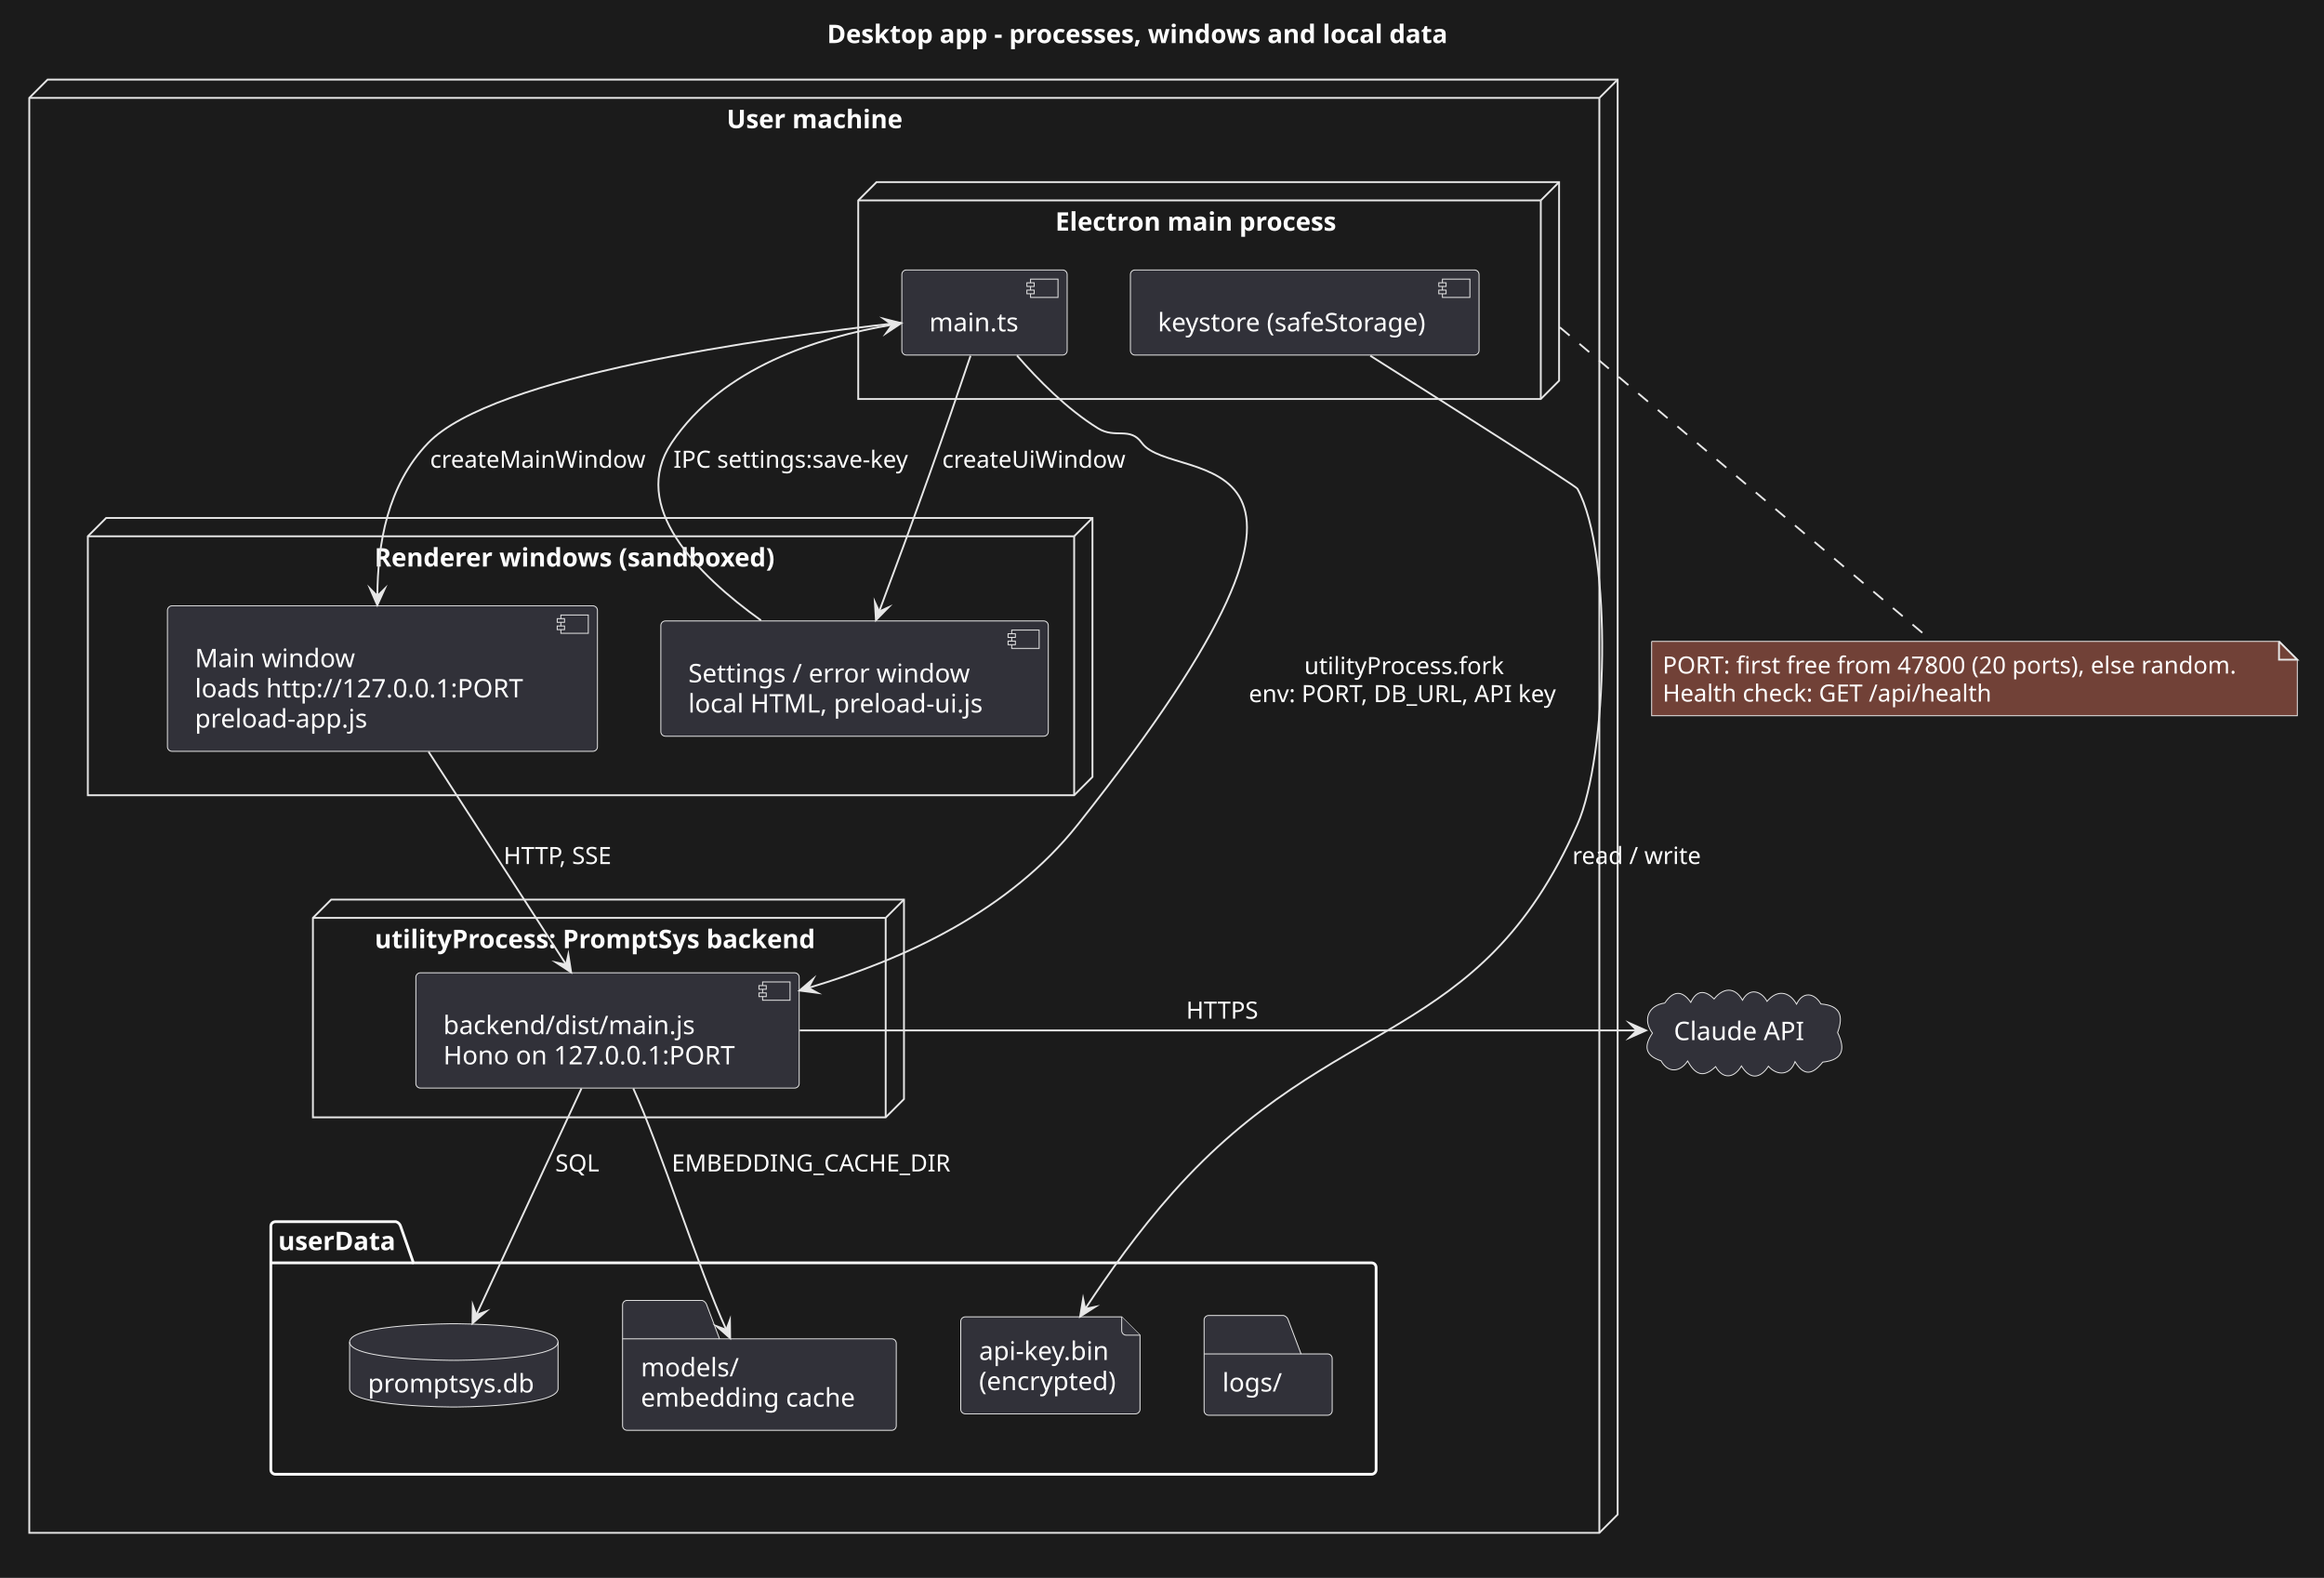
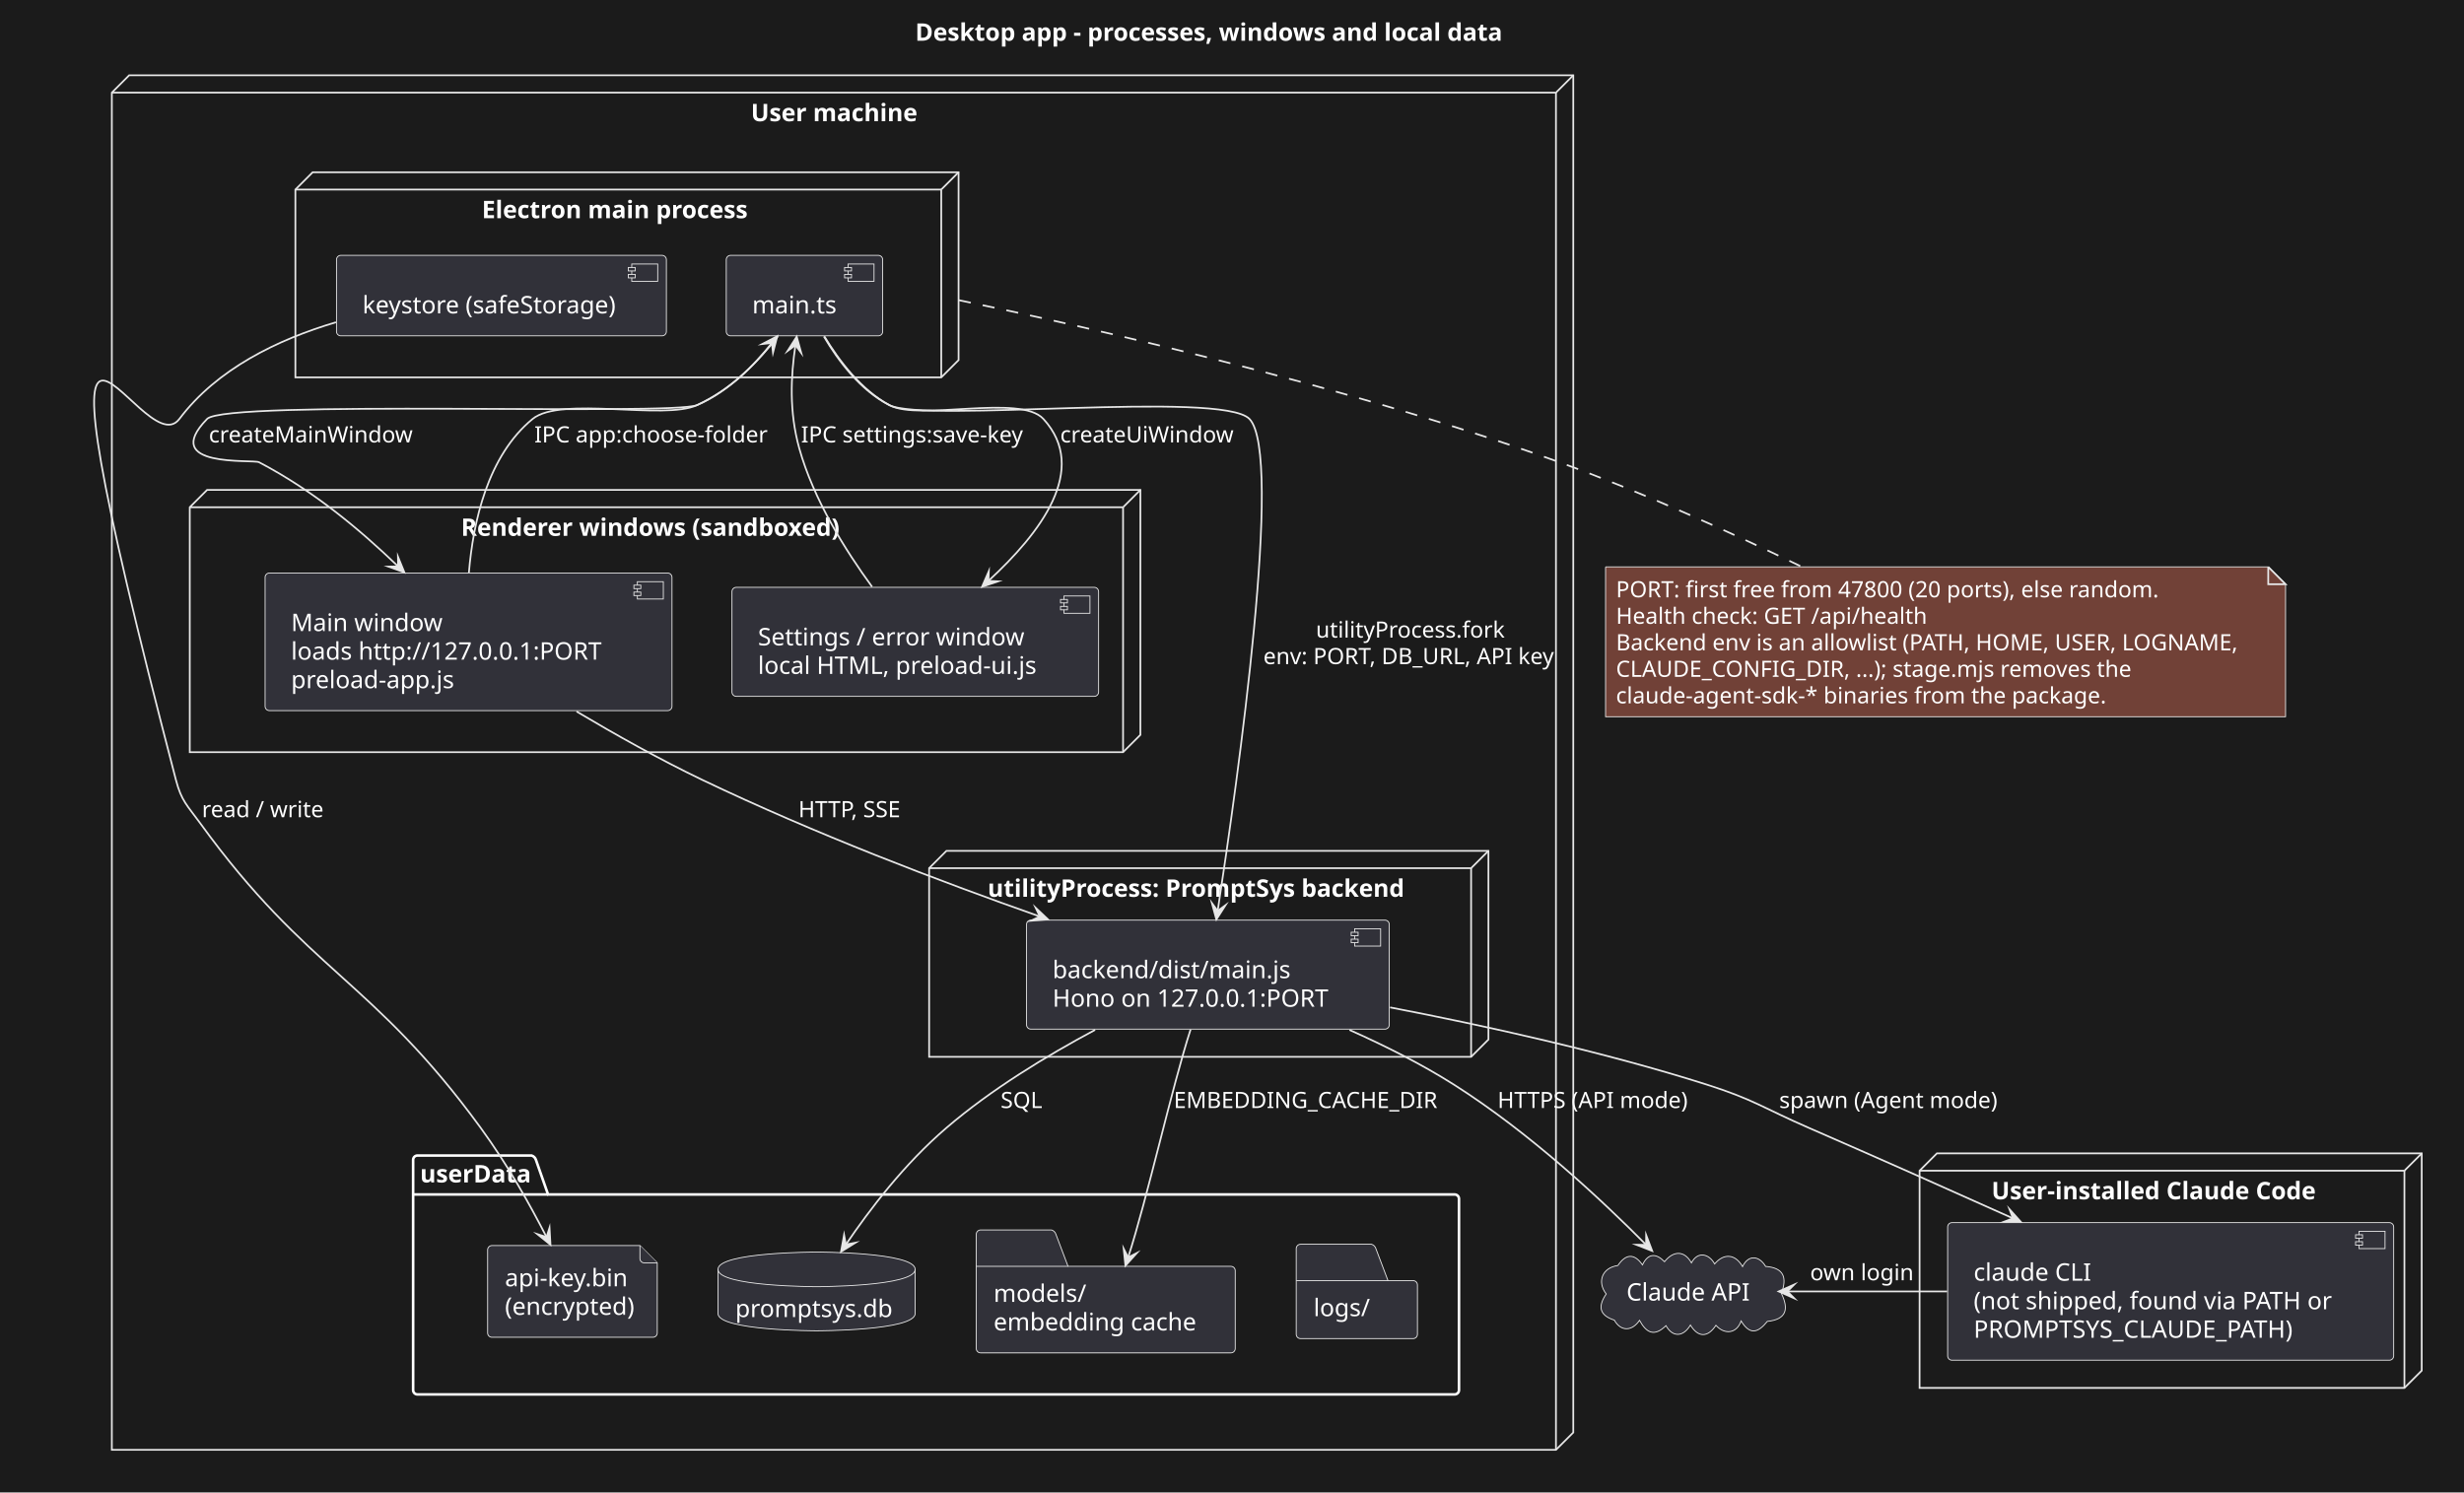
- <svg xmlns="http://www.w3.org/2000/svg" version="1.1" data-diagram-type="DESCRIPTION" style="width:1270px;height:862px;background:#1B1B1B;" width="1270px" height="862px" viewBox="0 0 1270 862" zoomAndPan="magnify" preserveAspectRatio="none" contentStyleType="text/css">
+ <svg xmlns="http://www.w3.org/2000/svg" version="1.1" data-diagram-type="DESCRIPTION" style="width:1423px;height:862px;background:#1B1B1B;" width="1423px" height="862px" viewBox="0 0 1423 862" zoomAndPan="magnify" preserveAspectRatio="none" contentStyleType="text/css">
  <defs />
  <g font-family="sans-serif" lengthAdjust="spacing">
-     <rect x="0" y="0" width="1270" height="862" fill="#1B1B1B" style="stroke:none;" />
+     <rect x="0" y="0" width="1423" height="862" fill="#1B1B1B" style="stroke:none;" />
    <g class="title" data-source-line="1">
-       <text x="451.947" y="23.535" fill="#FFF" font-size="14" textLength="359.522" font-weight="700">Desktop app - processes, windows and local data</text>
+       <text x="528.534" y="23.535" fill="#FFF" font-size="14" textLength="359.522" font-weight="700">Desktop app - processes, windows and local data</text>
    </g>
    <g class="cluster" data-qualified-name="User machine" id="ent0001" data-source-line="3">
-       <polygon points="16,53.488,26,43.488,884,43.488,884,827.398,874,837.398,16,837.398,16,53.488" fill="none" style="stroke:#E7E7E7;stroke-width:1;stroke-linejoin:miter;stroke-miterlimit:10;" />
-       <line x1="874" y1="53.488" x2="884" y2="43.488" style="stroke:#E7E7E7;stroke-width:1;" />
-       <line x1="16" y1="53.488" x2="874" y2="53.488" style="stroke:#E7E7E7;stroke-width:1;" />
-       <line x1="874" y1="53.488" x2="874" y2="837.398" style="stroke:#E7E7E7;stroke-width:1;" />
-       <text x="397.096" y="70.023" fill="#FFF" font-size="14" textLength="97.809" font-weight="700">User machine</text>
+       <polygon points="64.59,53.488,74.59,43.488,908.59,43.488,908.59,827.398,898.59,837.398,64.59,837.398,64.59,53.488" fill="none" style="stroke:#E7E7E7;stroke-width:1;stroke-linejoin:miter;stroke-miterlimit:10;" />
+       <line x1="898.59" y1="53.488" x2="908.59" y2="43.488" style="stroke:#E7E7E7;stroke-width:1;" />
+       <line x1="64.59" y1="53.488" x2="898.59" y2="53.488" style="stroke:#E7E7E7;stroke-width:1;" />
+       <line x1="898.59" y1="53.488" x2="898.59" y2="837.398" style="stroke:#E7E7E7;stroke-width:1;" />
+       <text x="433.686" y="70.023" fill="#FFF" font-size="14" textLength="97.809" font-weight="700">User machine</text>
    </g>
    <g class="cluster" data-qualified-name="User machine.main" id="ent0002" data-source-line="4">
-       <polygon points="469,109.488,479,99.488,852,99.488,852,207.978,842,217.978,469,217.978,469,109.488" fill="none" style="stroke:#E7E7E7;stroke-width:1;stroke-linejoin:miter;stroke-miterlimit:10;" />
-       <line x1="842" y1="109.488" x2="852" y2="99.488" style="stroke:#E7E7E7;stroke-width:1;" />
-       <line x1="469" y1="109.488" x2="842" y2="109.488" style="stroke:#E7E7E7;stroke-width:1;" />
-       <line x1="842" y1="109.488" x2="842" y2="217.978" style="stroke:#E7E7E7;stroke-width:1;" />
-       <text x="576.68" y="126.023" fill="#FFF" font-size="14" textLength="159.64" font-weight="700">Electron main process</text>
+       <polygon points="170.59,109.488,180.59,99.488,553.59,99.488,553.59,207.978,543.59,217.978,170.59,217.978,170.59,109.488" fill="none" style="stroke:#E7E7E7;stroke-width:1;stroke-linejoin:miter;stroke-miterlimit:10;" />
+       <line x1="543.59" y1="109.488" x2="553.59" y2="99.488" style="stroke:#E7E7E7;stroke-width:1;" />
+       <line x1="170.59" y1="109.488" x2="543.59" y2="109.488" style="stroke:#E7E7E7;stroke-width:1;" />
+       <line x1="543.59" y1="109.488" x2="543.59" y2="217.978" style="stroke:#E7E7E7;stroke-width:1;" />
+       <text x="278.27" y="126.023" fill="#FFF" font-size="14" textLength="159.64" font-weight="700">Electron main process</text>
    </g>
    <g class="cluster" data-qualified-name="User machine.be" id="ent0005" data-source-line="8">
-       <polygon points="171,501.448,181,491.448,494,491.448,494,600.418,484,610.418,171,610.418,171,501.448" fill="none" style="stroke:#E7E7E7;stroke-width:1;stroke-linejoin:miter;stroke-miterlimit:10;" />
-       <line x1="484" y1="501.448" x2="494" y2="491.448" style="stroke:#E7E7E7;stroke-width:1;" />
-       <line x1="171" y1="501.448" x2="484" y2="501.448" style="stroke:#E7E7E7;stroke-width:1;" />
-       <line x1="484" y1="501.448" x2="484" y2="610.418" style="stroke:#E7E7E7;stroke-width:1;" />
-       <text x="204.793" y="517.983" fill="#FFF" font-size="14" textLength="247.413" font-weight="700">utilityProcess: PromptSys backend</text>
+       <polygon points="536.59,501.448,546.59,491.448,859.59,491.448,859.59,600.418,849.59,610.418,536.59,610.418,536.59,501.448" fill="none" style="stroke:#E7E7E7;stroke-width:1;stroke-linejoin:miter;stroke-miterlimit:10;" />
+       <line x1="849.59" y1="501.448" x2="859.59" y2="491.448" style="stroke:#E7E7E7;stroke-width:1;" />
+       <line x1="536.59" y1="501.448" x2="849.59" y2="501.448" style="stroke:#E7E7E7;stroke-width:1;" />
+       <line x1="849.59" y1="501.448" x2="849.59" y2="610.418" style="stroke:#E7E7E7;stroke-width:1;" />
+       <text x="570.383" y="517.983" fill="#FFF" font-size="14" textLength="247.413" font-weight="700">utilityProcess: PromptSys backend</text>
    </g>
    <g class="cluster" data-qualified-name="User machine.rend" id="ent0007" data-source-line="11">
-       <polygon points="48,292.978,58,282.978,597,282.978,597,424.448,587,434.448,48,434.448,48,292.978" fill="none" style="stroke:#E7E7E7;stroke-width:1;stroke-linejoin:miter;stroke-miterlimit:10;" />
-       <line x1="587" y1="292.978" x2="597" y2="282.978" style="stroke:#E7E7E7;stroke-width:1;" />
-       <line x1="48" y1="292.978" x2="587" y2="292.978" style="stroke:#E7E7E7;stroke-width:1;" />
-       <line x1="587" y1="292.978" x2="587" y2="434.448" style="stroke:#E7E7E7;stroke-width:1;" />
-       <text x="204.651" y="309.513" fill="#FFF" font-size="14" textLength="227.698" font-weight="700">Renderer windows (sandboxed)</text>
+       <polygon points="109.59,292.978,119.59,282.978,658.59,282.978,658.59,424.448,648.59,434.448,109.59,434.448,109.59,292.978" fill="none" style="stroke:#E7E7E7;stroke-width:1;stroke-linejoin:miter;stroke-miterlimit:10;" />
+       <line x1="648.59" y1="292.978" x2="658.59" y2="282.978" style="stroke:#E7E7E7;stroke-width:1;" />
+       <line x1="109.59" y1="292.978" x2="648.59" y2="292.978" style="stroke:#E7E7E7;stroke-width:1;" />
+       <line x1="648.59" y1="292.978" x2="648.59" y2="434.448" style="stroke:#E7E7E7;stroke-width:1;" />
+       <text x="266.241" y="309.513" fill="#FFF" font-size="14" textLength="227.698" font-weight="700">Renderer windows (sandboxed)</text>
    </g>
    <g class="cluster" data-qualified-name="User machine.ud" id="ent0010" data-source-line="15">
-       <path d="M150.5,667.418 L216.414,667.418 A3.75,3.75 0 0 1 218.914,669.918 L225.914,689.907 L749.5,689.907 A2.5,2.5 0 0 1 752,692.407 L752,802.898 A2.5,2.5 0 0 1 749.5,805.398 L150.5,805.398 A2.5,2.5 0 0 1 148,802.898 L148,669.918 A2.5,2.5 0 0 1 150.5,667.418" style="stroke:#FFF;stroke-width:1.5;" fill="none" />
-       <line x1="148" y1="689.907" x2="225.914" y2="689.907" style="stroke:#FFF;stroke-width:1.5;" />
-       <text x="152" y="682.953" fill="#FFF" font-size="14" textLength="64.914" font-weight="700">userData</text>
+       <path d="M241.09,667.418 L307.004,667.418 A3.75,3.75 0 0 1 309.504,669.918 L316.504,689.907 L840.09,689.907 A2.5,2.5 0 0 1 842.59,692.407 L842.59,802.898 A2.5,2.5 0 0 1 840.09,805.398 L241.09,805.398 A2.5,2.5 0 0 1 238.59,802.898 L238.59,669.918 A2.5,2.5 0 0 1 241.09,667.418" style="stroke:#FFF;stroke-width:1.5;" fill="none" />
+       <line x1="238.59" y1="689.907" x2="316.504" y2="689.907" style="stroke:#FFF;stroke-width:1.5;" />
+       <text x="242.59" y="682.953" fill="#FFF" font-size="14" textLength="64.914" font-weight="700">userData</text>
+     </g>
+     <g class="cluster" data-qualified-name="cc" id="ent0015" data-source-line="22">
+       <polygon points="1108.59,676.178,1118.59,666.178,1398.59,666.178,1398.59,791.638,1388.59,801.638,1108.59,801.638,1108.59,676.178" fill="none" style="stroke:#E7E7E7;stroke-width:1;stroke-linejoin:miter;stroke-miterlimit:10;" />
+       <line x1="1388.59" y1="676.178" x2="1398.59" y2="666.178" style="stroke:#E7E7E7;stroke-width:1;" />
+       <line x1="1108.59" y1="676.178" x2="1388.59" y2="676.178" style="stroke:#E7E7E7;stroke-width:1;" />
+       <line x1="1388.59" y1="676.178" x2="1388.59" y2="801.638" style="stroke:#E7E7E7;stroke-width:1;" />
+       <text x="1150.12" y="692.713" fill="#FFF" font-size="14" textLength="198.939" font-weight="700">User-installed Claude Code</text>
    </g>
    <g class="entity" data-qualified-name="User machine.main.mainTs" id="ent0003" data-source-line="5">
-       <rect x="492.83" y="147.488" width="90.34" height="46.488" fill="#313139" style="stroke:#E7E7E7;stroke-width:0.5;" rx="2.5" ry="2.5" />
-       <rect x="563.17" y="152.488" width="15" height="10" fill="#313139" style="stroke:#E7E7E7;stroke-width:0.5;" />
-       <rect x="561.17" y="154.488" width="4" height="2" fill="#313139" style="stroke:#E7E7E7;stroke-width:0.5;" />
-       <rect x="561.17" y="158.488" width="4" height="2" fill="#313139" style="stroke:#E7E7E7;stroke-width:0.5;" />
-       <text x="507.83" y="181.023" fill="#FFF" font-size="14" textLength="50.34">main.ts</text>
+       <rect x="419.42" y="147.488" width="90.34" height="46.488" fill="#313139" style="stroke:#E7E7E7;stroke-width:0.5;" rx="2.5" ry="2.5" />
+       <rect x="489.76" y="152.488" width="15" height="10" fill="#313139" style="stroke:#E7E7E7;stroke-width:0.5;" />
+       <rect x="487.76" y="154.488" width="4" height="2" fill="#313139" style="stroke:#E7E7E7;stroke-width:0.5;" />
+       <rect x="487.76" y="158.488" width="4" height="2" fill="#313139" style="stroke:#E7E7E7;stroke-width:0.5;" />
+       <text x="434.42" y="181.023" fill="#FFF" font-size="14" textLength="50.34">main.ts</text>
    </g>
    <g class="entity" data-qualified-name="User machine.main.ks" id="ent0004" data-source-line="6">
-       <rect x="617.74" y="147.488" width="190.514" height="46.488" fill="#313139" style="stroke:#E7E7E7;stroke-width:0.5;" rx="2.5" ry="2.5" />
-       <rect x="788.254" y="152.488" width="15" height="10" fill="#313139" style="stroke:#E7E7E7;stroke-width:0.5;" />
-       <rect x="786.254" y="154.488" width="4" height="2" fill="#313139" style="stroke:#E7E7E7;stroke-width:0.5;" />
-       <rect x="786.254" y="158.488" width="4" height="2" fill="#313139" style="stroke:#E7E7E7;stroke-width:0.5;" />
-       <text x="632.74" y="181.023" fill="#FFF" font-size="14" textLength="150.514">keystore (safeStorage)</text>
+       <rect x="194.33" y="147.488" width="190.514" height="46.488" fill="#313139" style="stroke:#E7E7E7;stroke-width:0.5;" rx="2.5" ry="2.5" />
+       <rect x="364.844" y="152.488" width="15" height="10" fill="#313139" style="stroke:#E7E7E7;stroke-width:0.5;" />
+       <rect x="362.844" y="154.488" width="4" height="2" fill="#313139" style="stroke:#E7E7E7;stroke-width:0.5;" />
+       <rect x="362.844" y="158.488" width="4" height="2" fill="#313139" style="stroke:#E7E7E7;stroke-width:0.5;" />
+       <text x="209.33" y="181.023" fill="#FFF" font-size="14" textLength="150.514">keystore (safeStorage)</text>
    </g>
    <g class="entity" data-qualified-name="User machine.be.hono" id="ent0006" data-source-line="9">
-       <rect x="227.26" y="531.448" width="209.477" height="62.977" fill="#313139" style="stroke:#E7E7E7;stroke-width:0.5;" rx="2.5" ry="2.5" />
-       <rect x="416.737" y="536.448" width="15" height="10" fill="#313139" style="stroke:#E7E7E7;stroke-width:0.5;" />
-       <rect x="414.737" y="538.448" width="4" height="2" fill="#313139" style="stroke:#E7E7E7;stroke-width:0.5;" />
-       <rect x="414.737" y="542.448" width="4" height="2" fill="#313139" style="stroke:#E7E7E7;stroke-width:0.5;" />
-       <text x="242.26" y="564.983" fill="#FFF" font-size="14" textLength="146.474">backend/dist/main.js</text>
-       <text x="242.26" y="581.472" fill="#FFF" font-size="14" textLength="169.477">Hono on 127.0.0.1:PORT</text>
+       <rect x="592.85" y="531.448" width="209.477" height="62.977" fill="#313139" style="stroke:#E7E7E7;stroke-width:0.5;" rx="2.5" ry="2.5" />
+       <rect x="782.327" y="536.448" width="15" height="10" fill="#313139" style="stroke:#E7E7E7;stroke-width:0.5;" />
+       <rect x="780.327" y="538.448" width="4" height="2" fill="#313139" style="stroke:#E7E7E7;stroke-width:0.5;" />
+       <rect x="780.327" y="542.448" width="4" height="2" fill="#313139" style="stroke:#E7E7E7;stroke-width:0.5;" />
+       <text x="607.85" y="564.983" fill="#FFF" font-size="14" textLength="146.474">backend/dist/main.js</text>
+       <text x="607.85" y="581.472" fill="#FFF" font-size="14" textLength="169.477">Hono on 127.0.0.1:PORT</text>
    </g>
    <g class="entity" data-qualified-name="User machine.rend.win" id="ent0008" data-source-line="12">
-       <rect x="91.5" y="330.978" width="234.995" height="79.465" fill="#313139" style="stroke:#E7E7E7;stroke-width:0.5;" rx="2.5" ry="2.5" />
-       <rect x="306.495" y="335.978" width="15" height="10" fill="#313139" style="stroke:#E7E7E7;stroke-width:0.5;" />
-       <rect x="304.495" y="337.978" width="4" height="2" fill="#313139" style="stroke:#E7E7E7;stroke-width:0.5;" />
-       <rect x="304.495" y="341.978" width="4" height="2" fill="#313139" style="stroke:#E7E7E7;stroke-width:0.5;" />
-       <text x="106.5" y="364.513" fill="#FFF" font-size="14" textLength="88.676">Main window</text>
-       <text x="106.5" y="381.002" fill="#FFF" font-size="14" textLength="194.995">loads http://127.0.0.1:PORT</text>
-       <text x="106.5" y="397.49" fill="#FFF" font-size="14" textLength="100.81">preload-app.js</text>
+       <rect x="153.09" y="330.978" width="234.995" height="79.465" fill="#313139" style="stroke:#E7E7E7;stroke-width:0.5;" rx="2.5" ry="2.5" />
+       <rect x="368.085" y="335.978" width="15" height="10" fill="#313139" style="stroke:#E7E7E7;stroke-width:0.5;" />
+       <rect x="366.085" y="337.978" width="4" height="2" fill="#313139" style="stroke:#E7E7E7;stroke-width:0.5;" />
+       <rect x="366.085" y="341.978" width="4" height="2" fill="#313139" style="stroke:#E7E7E7;stroke-width:0.5;" />
+       <text x="168.09" y="364.513" fill="#FFF" font-size="14" textLength="88.676">Main window</text>
+       <text x="168.09" y="381.002" fill="#FFF" font-size="14" textLength="194.995">loads http://127.0.0.1:PORT</text>
+       <text x="168.09" y="397.49" fill="#FFF" font-size="14" textLength="100.81">preload-app.js</text>
    </g>
    <g class="entity" data-qualified-name="User machine.rend.ui" id="ent0009" data-source-line="13">
-       <rect x="361.13" y="339.228" width="211.739" height="62.977" fill="#313139" style="stroke:#E7E7E7;stroke-width:0.5;" rx="2.5" ry="2.5" />
-       <rect x="552.869" y="344.228" width="15" height="10" fill="#313139" style="stroke:#E7E7E7;stroke-width:0.5;" />
-       <rect x="550.869" y="346.228" width="4" height="2" fill="#313139" style="stroke:#E7E7E7;stroke-width:0.5;" />
-       <rect x="550.869" y="350.228" width="4" height="2" fill="#313139" style="stroke:#E7E7E7;stroke-width:0.5;" />
-       <text x="376.13" y="372.763" fill="#FFF" font-size="14" textLength="160.351">Settings / error window</text>
-       <text x="376.13" y="389.252" fill="#FFF" font-size="14" textLength="171.739">local HTML, preload-ui.js</text>
+       <rect x="422.72" y="339.228" width="211.739" height="62.977" fill="#313139" style="stroke:#E7E7E7;stroke-width:0.5;" rx="2.5" ry="2.5" />
+       <rect x="614.459" y="344.228" width="15" height="10" fill="#313139" style="stroke:#E7E7E7;stroke-width:0.5;" />
+       <rect x="612.459" y="346.228" width="4" height="2" fill="#313139" style="stroke:#E7E7E7;stroke-width:0.5;" />
+       <rect x="612.459" y="350.228" width="4" height="2" fill="#313139" style="stroke:#E7E7E7;stroke-width:0.5;" />
+       <text x="437.72" y="372.763" fill="#FFF" font-size="14" textLength="160.351">Settings / error window</text>
+       <text x="437.72" y="389.252" fill="#FFF" font-size="14" textLength="171.739">local HTML, preload-ui.js</text>
    </g>
    <g class="entity" data-qualified-name="User machine.ud.db" id="ent0011" data-source-line="16">
-       <path d="M191.05,733.168 C191.05,723.168 247.999,723.168 247.999,723.168 C247.999,723.168 304.948,723.168 304.948,733.168 L304.948,758.657 C304.948,768.657 247.999,768.657 247.999,768.657 C247.999,768.657 191.05,768.657 191.05,758.657 L191.05,733.168" style="stroke:#E7E7E7;stroke-width:0.5;" fill="#313139" />
-       <path d="M191.05,733.168 C191.05,743.168 247.999,743.168 247.999,743.168 C247.999,743.168 304.948,743.168 304.948,733.168" style="stroke:#E7E7E7;stroke-width:0.5;" fill="none" />
-       <text x="201.05" y="760.703" fill="#FFF" font-size="14" textLength="93.898">promptsys.db</text>
+       <path d="M414.64,733.168 C414.64,723.168 471.589,723.168 471.589,723.168 C471.589,723.168 528.538,723.168 528.538,733.168 L528.538,758.657 C528.538,768.657 471.589,768.657 471.589,768.657 C471.589,768.657 414.64,768.657 414.64,758.657 L414.64,733.168" style="stroke:#E7E7E7;stroke-width:0.5;" fill="#313139" />
+       <path d="M414.64,733.168 C414.64,743.168 471.589,743.168 471.589,743.168 C471.589,743.168 528.538,743.168 528.538,733.168" style="stroke:#E7E7E7;stroke-width:0.5;" fill="none" />
+       <text x="424.64" y="760.703" fill="#FFF" font-size="14" textLength="93.898">promptsys.db</text>
    </g>
    <g class="entity" data-qualified-name="User machine.ud.key" id="ent0012" data-source-line="17">
-       <path d="M525.02,721.918 L525.02,769.895 A2.5,2.5 0 0 0 527.52,772.395 L620.484,772.395 A2.5,2.5 0 0 0 622.984,769.895 L622.984,729.418 L612.984,719.418 L527.52,719.418 A2.5,2.5 0 0 0 525.02,721.918" style="stroke:#E7E7E7;stroke-width:0.5;" fill="#313139" />
-       <path d="M612.984,719.418 L612.984,726.918 A2.5,2.5 0 0 0 615.484,729.418 L622.984,729.418" style="stroke:#E7E7E7;stroke-width:0.5;" fill="#313139" />
-       <text x="535.02" y="742.953" fill="#FFF" font-size="14" textLength="77.964">api-key.bin</text>
-       <text x="535.02" y="759.442" fill="#FFF" font-size="14" textLength="76.467">(encrypted)</text>
+       <path d="M281.61,721.918 L281.61,769.895 A2.5,2.5 0 0 0 284.11,772.395 L377.074,772.395 A2.5,2.5 0 0 0 379.574,769.895 L379.574,729.418 L369.574,719.418 L284.11,719.418 A2.5,2.5 0 0 0 281.61,721.918" style="stroke:#E7E7E7;stroke-width:0.5;" fill="#313139" />
+       <path d="M369.574,719.418 L369.574,726.918 A2.5,2.5 0 0 0 372.074,729.418 L379.574,729.418" style="stroke:#E7E7E7;stroke-width:0.5;" fill="#313139" />
+       <text x="291.61" y="742.953" fill="#FFF" font-size="14" textLength="77.964">api-key.bin</text>
+       <text x="291.61" y="759.442" fill="#FFF" font-size="14" textLength="76.467">(encrypted)</text>
    </g>
    <g class="entity" data-qualified-name="User machine.ud.models" id="ent0013" data-source-line="18">
-       <path d="M342.72,710.418 L383.72,710.418 A3.75,3.75 0 0 1 386.22,712.918 L393.22,731.418 L487.281,731.418 A2.5,2.5 0 0 1 489.781,733.918 L489.781,778.895 A2.5,2.5 0 0 1 487.281,781.395 L342.72,781.395 A2.5,2.5 0 0 1 340.22,778.895 L340.22,712.918 A2.5,2.5 0 0 1 342.72,710.418" style="stroke:#E7E7E7;stroke-width:0.5;" fill="#313139" />
-       <line x1="340.22" y1="731.418" x2="393.22" y2="731.418" style="stroke:#E7E7E7;stroke-width:0.5;" />
-       <text x="350.22" y="751.953" fill="#FFF" font-size="14" textLength="56.807">models/</text>
-       <text x="350.22" y="768.442" fill="#FFF" font-size="14" textLength="119.561">embedding cache</text>
+       <path d="M566.31,710.418 L607.31,710.418 A3.75,3.75 0 0 1 609.81,712.918 L616.81,731.418 L710.871,731.418 A2.5,2.5 0 0 1 713.371,733.918 L713.371,778.895 A2.5,2.5 0 0 1 710.871,781.395 L566.31,781.395 A2.5,2.5 0 0 1 563.81,778.895 L563.81,712.918 A2.5,2.5 0 0 1 566.31,710.418" style="stroke:#E7E7E7;stroke-width:0.5;" fill="#313139" />
+       <line x1="563.81" y1="731.418" x2="616.81" y2="731.418" style="stroke:#E7E7E7;stroke-width:0.5;" />
+       <text x="573.81" y="751.953" fill="#FFF" font-size="14" textLength="56.807">models/</text>
+       <text x="573.81" y="768.442" fill="#FFF" font-size="14" textLength="119.561">embedding cache</text>
    </g>
    <g class="entity" data-qualified-name="User machine.ud.logs" id="ent0014" data-source-line="19">
-       <path d="M660.5,718.668 L701.5,718.668 A3.75,3.75 0 0 1 704,721.168 L711,739.668 L725.5,739.668 A2.5,2.5 0 0 1 728,742.168 L728,770.657 A2.5,2.5 0 0 1 725.5,773.157 L660.5,773.157 A2.5,2.5 0 0 1 658,770.657 L658,721.168 A2.5,2.5 0 0 1 660.5,718.668" style="stroke:#E7E7E7;stroke-width:0.5;" fill="#313139" />
-       <line x1="658" y1="739.668" x2="711" y2="739.668" style="stroke:#E7E7E7;stroke-width:0.5;" />
-       <text x="668" y="760.203" fill="#FFF" font-size="14" textLength="35.854">logs/</text>
+       <path d="M751.09,718.668 L792.09,718.668 A3.75,3.75 0 0 1 794.59,721.168 L801.59,739.668 L816.09,739.668 A2.5,2.5 0 0 1 818.59,742.168 L818.59,770.657 A2.5,2.5 0 0 1 816.09,773.157 L751.09,773.157 A2.5,2.5 0 0 1 748.59,770.657 L748.59,721.168 A2.5,2.5 0 0 1 751.09,718.668" style="stroke:#E7E7E7;stroke-width:0.5;" fill="#313139" />
+       <line x1="748.59" y1="739.668" x2="801.59" y2="739.668" style="stroke:#E7E7E7;stroke-width:0.5;" />
+       <text x="758.59" y="760.203" fill="#FFF" font-size="14" textLength="35.854">logs/</text>
    </g>
-     <g class="entity" data-qualified-name="claude" id="ent0015" data-source-line="22">
-       <path d="M909.759,547.968 C914.22,541.302 919.144,540.669 923.96,547.597 C927.174,540.817 931.774,540.707 936.7,545.753 C941.571,539.621 947.952,538.829 952.234,546.42 C955.949,539.4 962.527,541.256 965.638,547.052 C971.05,540.614 977.641,541.347 981.761,548.576 C985.221,541.399 991.519,542.365 995.076,548.479 C1005.789,549.317 1007.523,555.047 1004.193,564.087 C1008.531,573.04 1007.258,579.099 996.071,580.249 C990.755,586.861 986.007,588.351 980.936,580.001 C978.321,587.512 971.228,587.978 966.384,582.498 C961.765,589.588 956.135,589.751 951.654,582.357 C947.833,588.863 941.714,590.028 937.534,582.724 C930.746,589.286 926.257,586.914 922.249,579.65 C918.153,585.759 911.669,586.486 907.698,579.51 C898.875,576.639 898.21,571.486 903.02,564.396 C897.507,557.261 900.814,549.172 909.759,547.968" style="stroke:#E7E7E7;stroke-width:0.5;" fill="#313139" />
-       <text x="914.69" y="568.223" fill="#FFF" font-size="14" textLength="72.625">Claude API</text>
+     <g class="entity" data-qualified-name="cc.cli" id="ent0016" data-source-line="23">
+       <rect x="1124.8" y="706.178" width="257.588" height="79.465" fill="#313139" style="stroke:#E7E7E7;stroke-width:0.5;" rx="2.5" ry="2.5" />
+       <rect x="1362.388" y="711.178" width="15" height="10" fill="#313139" style="stroke:#E7E7E7;stroke-width:0.5;" />
+       <rect x="1360.388" y="713.178" width="4" height="2" fill="#313139" style="stroke:#E7E7E7;stroke-width:0.5;" />
+       <rect x="1360.388" y="717.178" width="4" height="2" fill="#313139" style="stroke:#E7E7E7;stroke-width:0.5;" />
+       <text x="1139.8" y="739.713" fill="#FFF" font-size="14" textLength="69.863">claude CLI</text>
+       <text x="1139.8" y="756.202" fill="#FFF" font-size="14" textLength="217.588">(not shipped, found via PATH or</text>
+       <text x="1139.8" y="772.69" fill="#FFF" font-size="14" textLength="189.595">PROMPTSYS_CLAUDE_PATH)</text>
    </g>
-     <g class="entity" data-qualified-name="GMN26" id="ent0027" data-source-line="36">
-       <path d="M902.58,350.398 L902.58,391.019 L1255.416,391.019 L1255.416,360.398 L1245.416,350.398 L902.58,350.398" style="stroke:#E7E7E7;stroke-width:0.5;" fill="#714137" />
-       <path d="M1245.416,350.398 L1245.416,360.398 L1255.416,360.398 L1245.416,350.398" style="stroke:#E7E7E7;stroke-width:1;" fill="#714137" />
-       <text x="908.58" y="367.967" fill="#FFF" font-size="13" textLength="331.836">PORT: first free from 47800 (20 ports), else random.</text>
-       <text x="908.58" y="383.277" fill="#FFF" font-size="13" textLength="189.935">Health check: GET /api/health</text>
+     <g class="entity" data-qualified-name="claude" id="ent0017" data-source-line="25">
+       <path d="M934.349,730.948 C938.81,724.282 943.734,723.649 948.55,730.577 C951.764,723.797 956.364,723.687 961.29,728.733 C966.161,722.601 972.542,721.809 976.824,729.4 C980.539,722.38 987.117,724.236 990.228,730.032 C995.64,723.594 1002.231,724.327 1006.351,731.556 C1009.811,724.379 1016.109,725.345 1019.666,731.459 C1030.379,732.297 1032.113,738.027 1028.783,747.067 C1033.121,756.02 1031.848,762.079 1020.661,763.229 C1015.345,769.841 1010.597,771.331 1005.526,762.981 C1002.911,770.492 995.818,770.958 990.974,765.478 C986.355,772.568 980.725,772.731 976.244,765.337 C972.423,771.843 966.304,773.008 962.124,765.704 C955.336,772.266 950.847,769.894 946.839,762.63 C942.743,768.739 936.259,769.466 932.288,762.49 C923.465,759.619 922.8,754.466 927.61,747.376 C922.097,740.241 925.404,732.152 934.349,730.948" style="stroke:#E7E7E7;stroke-width:0.5;" fill="#313139" />
+       <text x="939.28" y="751.203" fill="#FFF" font-size="14" textLength="72.625">Claude API</text>
    </g>
-     <g class="link" data-entity-1="ent0003" data-entity-2="ent0006" id="lnk16" data-source-line="24" data-link-type="dependency">
-       <path d="M555.76,194.238 C567.18,207.408 583.01,223.458 600,233.978 C609.56,239.898 617.43,232.858 624,241.978 C641.29,265.968 762.91,231.438 589,450.448 C551.57,497.578 495.06,523.766 441.72,539.716" style="stroke:#E7E7E7;stroke-width:1;" fill="none" id="mainTs-to-hono" />
-       <polygon points="436.93,541.148,446.699,542.402,441.72,539.716,444.407,534.738,436.93,541.148" fill="#E7E7E7" style="stroke:#E7E7E7;stroke-width:1;stroke-linejoin:miter;stroke-miterlimit:10;" />
-       <text x="712.762" y="368.277" fill="#FFF" font-size="13" textLength="113.299">utilityProcess.fork</text>
-       <text x="682.43" y="383.587" fill="#FFF" font-size="13" textLength="173.964">env: PORT, DB_URL, API key</text>
+     <g class="entity" data-qualified-name="GMN32" id="ent0033" data-source-line="42">
+       <path d="M927.24,327.438 L927.24,413.991 L1319.946,413.991 L1319.946,337.438 L1309.946,327.438 L927.24,327.438" style="stroke:#E7E7E7;stroke-width:0.5;" fill="#714137" />
+       <path d="M1309.946,327.438 L1309.946,337.438 L1319.946,337.438 L1309.946,327.438" style="stroke:#E7E7E7;stroke-width:1;" fill="#714137" />
+       <text x="933.24" y="345.007" fill="#FFF" font-size="13" textLength="331.836">PORT: first free from 47800 (20 ports), else random.</text>
+       <text x="933.24" y="360.317" fill="#FFF" font-size="13" textLength="189.935">Health check: GET /api/health</text>
+       <text x="933.24" y="375.628" fill="#FFF" font-size="13" textLength="371.706">Backend env is an allowlist (PATH, HOME, USER, LOGNAME,</text>
+       <text x="933.24" y="390.938" fill="#FFF" font-size="13" textLength="309.747">CLAUDE_CONFIG_DIR, ...); stage.mjs removes the</text>
+       <text x="933.24" y="406.249" fill="#FFF" font-size="13" textLength="301.025">claude-agent-sdk-* binaries from the package.</text>
    </g>
-     <g class="link" data-entity-1="ent0003" data-entity-2="ent0008" id="lnk17" data-source-line="25" data-link-type="dependency">
-       <path d="M492.54,176.218 C416.75,184.648 269.39,205.368 234,241.978 C211.54,265.208 206.404,297.348 206.214,325.598" style="stroke:#E7E7E7;stroke-width:1;" fill="none" id="mainTs-to-win" />
-       <polygon points="206.18,330.598,210.24,321.625,206.214,325.598,202.241,321.572,206.18,330.598" fill="#E7E7E7" style="stroke:#E7E7E7;stroke-width:1;stroke-linejoin:miter;stroke-miterlimit:10;" />
-       <text x="235" y="255.547" fill="#FFF" font-size="13" textLength="117.838">createMainWindow</text>
+     <g class="link" data-entity-1="ent0003" data-entity-2="ent0006" id="lnk18" data-source-line="27" data-link-type="dependency">
+       <path d="M475.81,194.348 C484.14,208.458 496.92,225.488 513.59,233.978 C534.2,244.478 705.55,225.318 721.59,241.978 C741.36,262.528 714.908,449.936 703.228,526.126" style="stroke:#E7E7E7;stroke-width:1;" fill="none" id="mainTs-to-hono" />
+       <polygon points="702.47,531.068,707.788,522.778,703.228,526.126,699.88,521.566,702.47,531.068" fill="#E7E7E7" style="stroke:#E7E7E7;stroke-width:1;stroke-linejoin:miter;stroke-miterlimit:10;" />
+       <text x="759.922" y="368.277" fill="#FFF" font-size="13" textLength="113.299">utilityProcess.fork</text>
+       <text x="729.59" y="383.587" fill="#FFF" font-size="13" textLength="173.964">env: PORT, DB_URL, API key</text>
    </g>
-     <g class="link" data-entity-1="ent0003" data-entity-2="ent0009" id="lnk18" data-source-line="26" data-link-type="dependency">
-       <path d="M530.37,194.378 C524.4,212.028 515.81,237.108 508,258.978 C498.35,286.008 488.745,311.906 480.435,334.076" style="stroke:#E7E7E7;stroke-width:1;" fill="none" id="mainTs-to-ui" />
-       <polygon points="478.68,338.758,485.584,331.735,480.435,334.076,478.093,328.927,478.68,338.758" fill="#E7E7E7" style="stroke:#E7E7E7;stroke-width:1;stroke-linejoin:miter;stroke-miterlimit:10;" />
-       <text x="514.88" y="255.547" fill="#FFF" font-size="13" textLength="100.401">createUiWindow</text>
+     <g class="link" data-entity-1="ent0003" data-entity-2="ent0008" id="lnk19" data-source-line="28" data-link-type="dependency">
+       <path d="M449.29,194.208 C438.18,208.448 421.77,225.688 402.59,233.978 C388.15,240.218 130.55,230.698 119.59,241.978 C91.81,270.558 146.16,265.178 149.59,266.978 C180.84,283.338 207.488,305.551 229.928,327.151" style="stroke:#E7E7E7;stroke-width:1;" fill="none" id="mainTs-to-win" />
+       <polygon points="233.53,330.618,229.82,321.495,229.928,327.151,224.272,327.259,233.53,330.618" fill="#E7E7E7" style="stroke:#E7E7E7;stroke-width:1;stroke-linejoin:miter;stroke-miterlimit:10;" />
+       <text x="120.59" y="255.547" fill="#FFF" font-size="13" textLength="117.838">createMainWindow</text>
    </g>
-     <g class="link" data-entity-1="ent0009" data-entity-2="ent0003" id="lnk19" data-source-line="27" data-link-type="dependency">
-       <path d="M415.87,338.918 C380.59,313.638 343.87,276.488 367,241.978 C394.79,200.528 446.982,184.365 487.552,177.395" style="stroke:#E7E7E7;stroke-width:1;" fill="none" id="ui-to-mainTs" />
-       <polygon points="492.48,176.548,482.933,174.13,487.552,177.395,484.287,182.014,492.48,176.548" fill="#E7E7E7" style="stroke:#E7E7E7;stroke-width:1;stroke-linejoin:miter;stroke-miterlimit:10;" />
-       <text x="368" y="255.547" fill="#FFF" font-size="13" textLength="135.237">IPC settings:save-key</text>
+     <g class="link" data-entity-1="ent0003" data-entity-2="ent0008" id="lnk23" data-source-line="31" data-link-type="dependency">
+       <path d="M445.776,198.09 C434.606,212.12 421.4,225.228 402.59,233.978 C383.38,242.918 323.98,228.548 307.59,241.978 C281.61,263.268 273.21,301.618 270.8,330.758" style="stroke:#E7E7E7;stroke-width:1;" fill="none" id="mainTs-backto-win" />
+       <polygon points="448.89,194.178,440.155,198.728,445.776,198.09,446.414,203.711,448.89,194.178" fill="#E7E7E7" style="stroke:#E7E7E7;stroke-width:1;stroke-linejoin:miter;stroke-miterlimit:10;" />
+       <text x="308.59" y="255.547" fill="#FFF" font-size="13" textLength="141.051">IPC app:choose-folder</text>
    </g>
-     <g class="link" data-entity-1="ent0004" data-entity-2="ent0012" id="lnk20" data-source-line="28" data-link-type="dependency">
-       <path d="M748.82,194.338 C792.65,222.038 861.2,265.518 862,266.978 C881.58,302.738 878.49,413.158 862,450.448 C808.3,571.868 729.27,552.248 641,651.418 C621.88,672.898 605.822,695.624 593.022,715.044" style="stroke:#E7E7E7;stroke-width:1;" fill="none" id="ks-to-key" />
-       <polygon points="590.27,719.218,598.563,713.905,593.022,715.044,591.883,709.502,590.27,719.218" fill="#E7E7E7" style="stroke:#E7E7E7;stroke-width:1;stroke-linejoin:miter;stroke-miterlimit:10;" />
-       <text x="859.24" y="472.017" fill="#FFF" font-size="13" textLength="74.166">read / write</text>
+     <g class="link" data-entity-1="ent0003" data-entity-2="ent0009" id="lnk20" data-source-line="29" data-link-type="dependency">
+       <path d="M476.14,194.378 C484.53,208.308 497.27,225.128 513.59,233.978 C531.05,243.448 589.19,227.328 602.59,241.978 C629.22,271.108 600.71,308.033 570.83,335.523" style="stroke:#E7E7E7;stroke-width:1;" fill="none" id="mainTs-to-ui" />
+       <polygon points="567.15,338.908,576.482,335.758,570.83,335.523,571.065,329.871,567.15,338.908" fill="#E7E7E7" style="stroke:#E7E7E7;stroke-width:1;stroke-linejoin:miter;stroke-miterlimit:10;" />
+       <text x="612.27" y="255.547" fill="#FFF" font-size="13" textLength="100.401">createUiWindow</text>
    </g>
-     <g class="link" data-entity-1="ent0008" data-entity-2="ent0006" id="lnk22" data-source-line="30" data-link-type="dependency">
-       <path d="M234.19,410.668 C257.24,446.318 288.186,494.169 309.396,526.979" style="stroke:#E7E7E7;stroke-width:1;" fill="none" id="win-to-hono" />
-       <polygon points="312.11,531.178,310.583,521.448,309.396,526.979,303.865,525.792,312.11,531.178" fill="#E7E7E7" style="stroke:#E7E7E7;stroke-width:1;stroke-linejoin:miter;stroke-miterlimit:10;" />
-       <text x="275.19" y="472.017" fill="#FFF" font-size="13" textLength="62.455">HTTP, SSE</text>
+     <g class="link" data-entity-1="ent0009" data-entity-2="ent0003" id="lnk21" data-source-line="30" data-link-type="dependency">
+       <path d="M503.64,338.928 C488.2,317.828 469.8,288.418 461.59,258.978 C455.64,237.668 456.727,217.234 459.377,199.354" style="stroke:#E7E7E7;stroke-width:1;" fill="none" id="ui-to-mainTs" />
+       <polygon points="460.11,194.408,454.834,202.725,459.377,199.354,462.747,203.897,460.11,194.408" fill="#E7E7E7" style="stroke:#E7E7E7;stroke-width:1;stroke-linejoin:miter;stroke-miterlimit:10;" />
+       <text x="462.59" y="255.547" fill="#FFF" font-size="13" textLength="135.237">IPC settings:save-key</text>
    </g>
-     <g class="link" data-entity-1="ent0006" data-entity-2="ent0011" id="lnk23" data-source-line="31" data-link-type="dependency">
-       <path d="M317.75,594.638 C300.85,631.038 275.216,686.283 260.316,718.373" style="stroke:#E7E7E7;stroke-width:1;" fill="none" id="hono-to-db" />
-       <polygon points="258.21,722.908,265.628,716.43,260.316,718.373,258.372,713.061,258.21,722.908" fill="#E7E7E7" style="stroke:#E7E7E7;stroke-width:1;stroke-linejoin:miter;stroke-miterlimit:10;" />
-       <text x="303.43" y="639.987" fill="#FFF" font-size="13" textLength="24.032">SQL</text>
+     <g class="link" data-entity-1="ent0004" data-entity-2="ent0012" id="lnk24" data-source-line="32" data-link-type="dependency">
+       <path d="M194.04,186.128 C160.24,196.148 125.27,213.148 103.59,241.978 C81.35,271.548 6,84.108 101.59,450.448 C104.81,462.768 108.12,465.138 115.59,475.448 C177.99,561.518 214.97,565.518 277.59,651.418 C293.31,672.978 305.718,695.179 315.628,714.499" style="stroke:#E7E7E7;stroke-width:1;" fill="none" id="ks-to-key" />
+       <polygon points="317.91,718.948,317.361,709.115,315.628,714.499,310.243,712.766,317.91,718.948" fill="#E7E7E7" style="stroke:#E7E7E7;stroke-width:1;stroke-linejoin:miter;stroke-miterlimit:10;" />
+       <text x="116.59" y="472.017" fill="#FFF" font-size="13" textLength="74.166">read / write</text>
    </g>
-     <g class="link" data-entity-1="ent0006" data-entity-2="ent0013" id="lnk24" data-source-line="32" data-link-type="dependency">
-       <path d="M346.08,594.638 C360.74,626.598 381.586,693.043 396.916,726.483" style="stroke:#E7E7E7;stroke-width:1;" fill="none" id="hono-to-models" />
-       <polygon points="399,731.028,398.886,721.18,396.916,726.483,391.613,724.514,399,731.028" fill="#E7E7E7" style="stroke:#E7E7E7;stroke-width:1;stroke-linejoin:miter;stroke-miterlimit:10;" />
-       <text x="367.07" y="639.987" fill="#FFF" font-size="13" textLength="153.245">EMBEDDING_CACHE_DIR</text>
+     <g class="link" data-entity-1="ent0008" data-entity-2="ent0006" id="lnk26" data-source-line="34" data-link-type="dependency">
+       <path d="M332.96,410.948 C355.42,424.298 381.24,438.788 405.59,450.448 C470.69,481.598 542.245,508.815 600.515,529.365" style="stroke:#E7E7E7;stroke-width:1;" fill="none" id="win-to-hono" />
+       <polygon points="605.23,531.028,598.073,524.263,600.515,529.365,595.412,531.807,605.23,531.028" fill="#E7E7E7" style="stroke:#E7E7E7;stroke-width:1;stroke-linejoin:miter;stroke-miterlimit:10;" />
+       <text x="461.08" y="472.017" fill="#FFF" font-size="13" textLength="62.455">HTTP, SSE</text>
    </g>
-     <g class="link" data-entity-1="ent0006" data-entity-2="ent0015" id="lnk25" data-source-line="33" data-link-type="dependency">
-       <path d="M437,562.938 C571.18,562.938 793.17,562.938 894.49,562.938" style="stroke:#E7E7E7;stroke-width:1;" fill="none" id="hono-to-claude" />
-       <polygon points="899.49,562.938,890.49,558.938,894.49,562.938,890.49,566.938,899.49,562.938" fill="#E7E7E7" style="stroke:#E7E7E7;stroke-width:1;stroke-linejoin:miter;stroke-miterlimit:10;" />
-       <text x="648.21" y="556.507" fill="#FFF" font-size="13" textLength="40.181">HTTPS</text>
+     <g class="link" data-entity-1="ent0006" data-entity-2="ent0011" id="lnk27" data-source-line="35" data-link-type="dependency">
+       <path d="M632.44,594.848 C604.45,609.798 572.33,629.308 546.59,651.418 C521.97,672.578 502.323,698.535 488.523,718.815" style="stroke:#E7E7E7;stroke-width:1;" fill="none" id="hono-to-db" />
+       <polygon points="485.71,722.948,494.08,717.758,488.523,718.815,487.466,713.257,485.71,722.948" fill="#E7E7E7" style="stroke:#E7E7E7;stroke-width:1;stroke-linejoin:miter;stroke-miterlimit:10;" />
+       <text x="577.87" y="639.987" fill="#FFF" font-size="13" textLength="24.032">SQL</text>
    </g>
-     <g class="link" data-entity-1="ent0002" data-entity-2="ent0027" id="lnk28" data-source-line="36" data-link-type="association">
-       <path d="M852.405,178.817 C852.699,179.066 853.001,179.32 853.309,179.579 C853.926,180.099 854.571,180.642 855.242,181.208 C856.584,182.339 858.034,183.56 859.583,184.866 C862.682,187.477 866.181,190.424 870.02,193.659 C885.378,206.598 906.198,224.138 928.769,243.152 C973.91,281.181 1026.055,325.108 1055.52,349.928" style="stroke:#E7E7E7;stroke-width:1;stroke-dasharray:7,7;" fill="none" id="main-GMN26" />
+     <g class="link" data-entity-1="ent0006" data-entity-2="ent0013" id="lnk28" data-source-line="36" data-link-type="dependency">
+       <path d="M687.58,594.638 C677.16,626.598 662.41,692.834 651.51,726.274" style="stroke:#E7E7E7;stroke-width:1;" fill="none" id="hono-to-models" />
+       <polygon points="649.96,731.028,656.552,723.711,651.51,726.274,648.946,721.232,649.96,731.028" fill="#E7E7E7" style="stroke:#E7E7E7;stroke-width:1;stroke-linejoin:miter;stroke-miterlimit:10;" />
+       <text x="677.82" y="639.987" fill="#FFF" font-size="13" textLength="153.245">EMBEDDING_CACHE_DIR</text>
+     </g>
+     <g class="link" data-entity-1="ent0006" data-entity-2="ent0017" id="lnk29" data-source-line="37" data-link-type="dependency">
+       <path d="M779.37,594.888 C799.67,603.918 820.94,614.588 839.59,626.418 C884.01,654.618 925.18,693.288 950.65,718.978" style="stroke:#E7E7E7;stroke-width:1;" fill="none" id="hono-to-claude" />
+       <polygon points="954.17,722.528,950.674,713.321,950.65,718.978,944.993,718.953,954.17,722.528" fill="#E7E7E7" style="stroke:#E7E7E7;stroke-width:1;stroke-linejoin:miter;stroke-miterlimit:10;" />
+       <text x="864.86" y="639.987" fill="#FFF" font-size="13" textLength="112.309">HTTPS (API mode)</text>
+     </g>
+     <g class="link" data-entity-1="ent0006" data-entity-2="ent0016" id="lnk30" data-source-line="38" data-link-type="dependency">
+       <path d="M802.8,581.858 C857.9,592.468 926.09,607.548 985.59,626.418 C1012.74,635.038 1018.48,640.048 1044.59,651.418 C1084.95,668.998 1124.949,686.819 1162.509,703.699" style="stroke:#E7E7E7;stroke-width:1;" fill="none" id="hono-to-cli" />
+       <polygon points="1167.07,705.748,1160.501,698.411,1162.509,703.699,1157.221,705.707,1167.07,705.748" fill="#E7E7E7" style="stroke:#E7E7E7;stroke-width:1;stroke-linejoin:miter;stroke-miterlimit:10;" />
+       <text x="1027.53" y="639.987" fill="#FFF" font-size="13" textLength="129.549">spawn (Agent mode)</text>
+     </g>
+     <g class="link" data-entity-1="ent0016" data-entity-2="ent0017" id="lnk31" data-source-line="39" data-link-type="dependency">
+       <path d="M1124.49,745.908 C1090.05,745.908 1059.79,745.908 1032.23,745.908" style="stroke:#E7E7E7;stroke-width:1;" fill="none" id="cli-to-claude" />
+       <polygon points="1027.23,745.908,1036.23,749.908,1032.23,745.908,1036.23,741.908,1027.23,745.908" fill="#E7E7E7" style="stroke:#E7E7E7;stroke-width:1;stroke-linejoin:miter;stroke-miterlimit:10;" />
+       <text x="1045.35" y="739.477" fill="#FFF" font-size="13" textLength="61.858">own login</text>
+     </g>
+     <g class="link" data-entity-1="ent0002" data-entity-2="ent0033" id="lnk34" data-source-line="42" data-link-type="association">
+       <path d="M553.787,173.397 C553.958,173.432 554.132,173.467 554.308,173.504 C555.014,173.649 555.759,173.802 556.545,173.964 C562.827,175.262 571.635,177.112 582.505,179.467 C604.244,184.179 634.231,190.917 668.752,199.326 C737.795,216.143 824.975,239.643 900.59,266.978 C947.69,284.008 998.53,307.048 1039.76,326.988" style="stroke:#E7E7E7;stroke-width:1;stroke-dasharray:7,7;" fill="none" id="main-GMN32" />
    </g>
  </g>
</svg>
